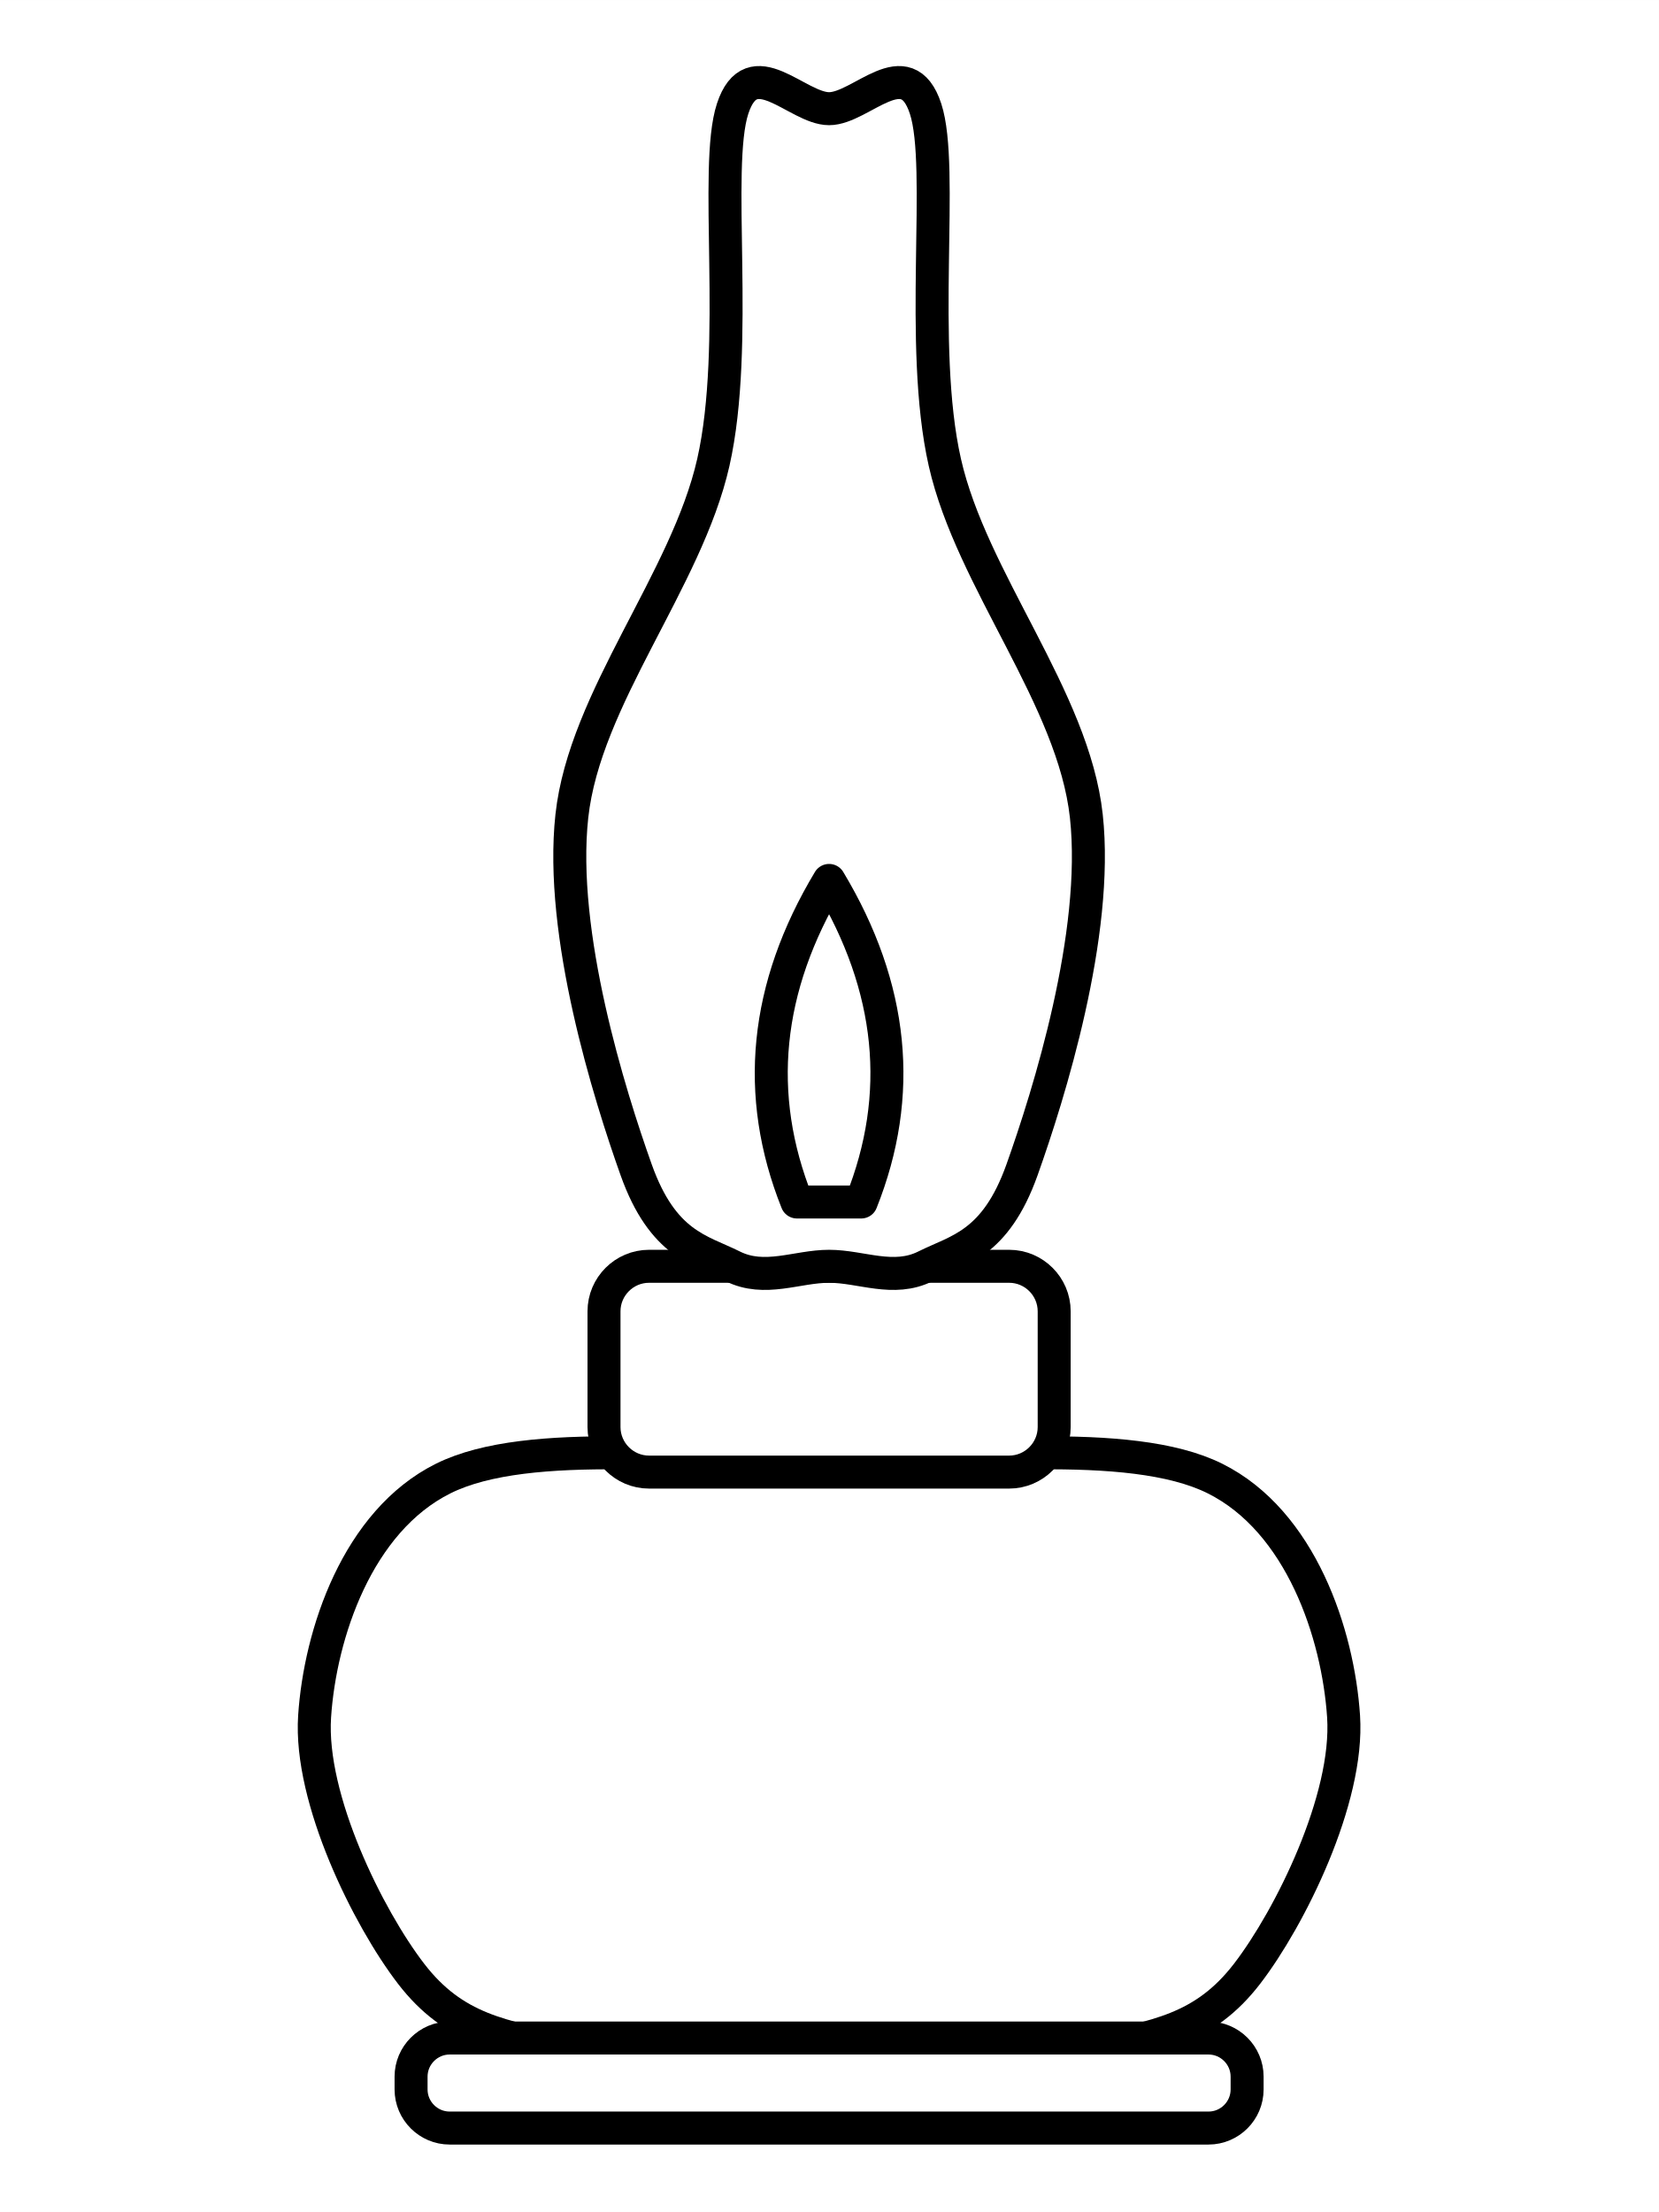
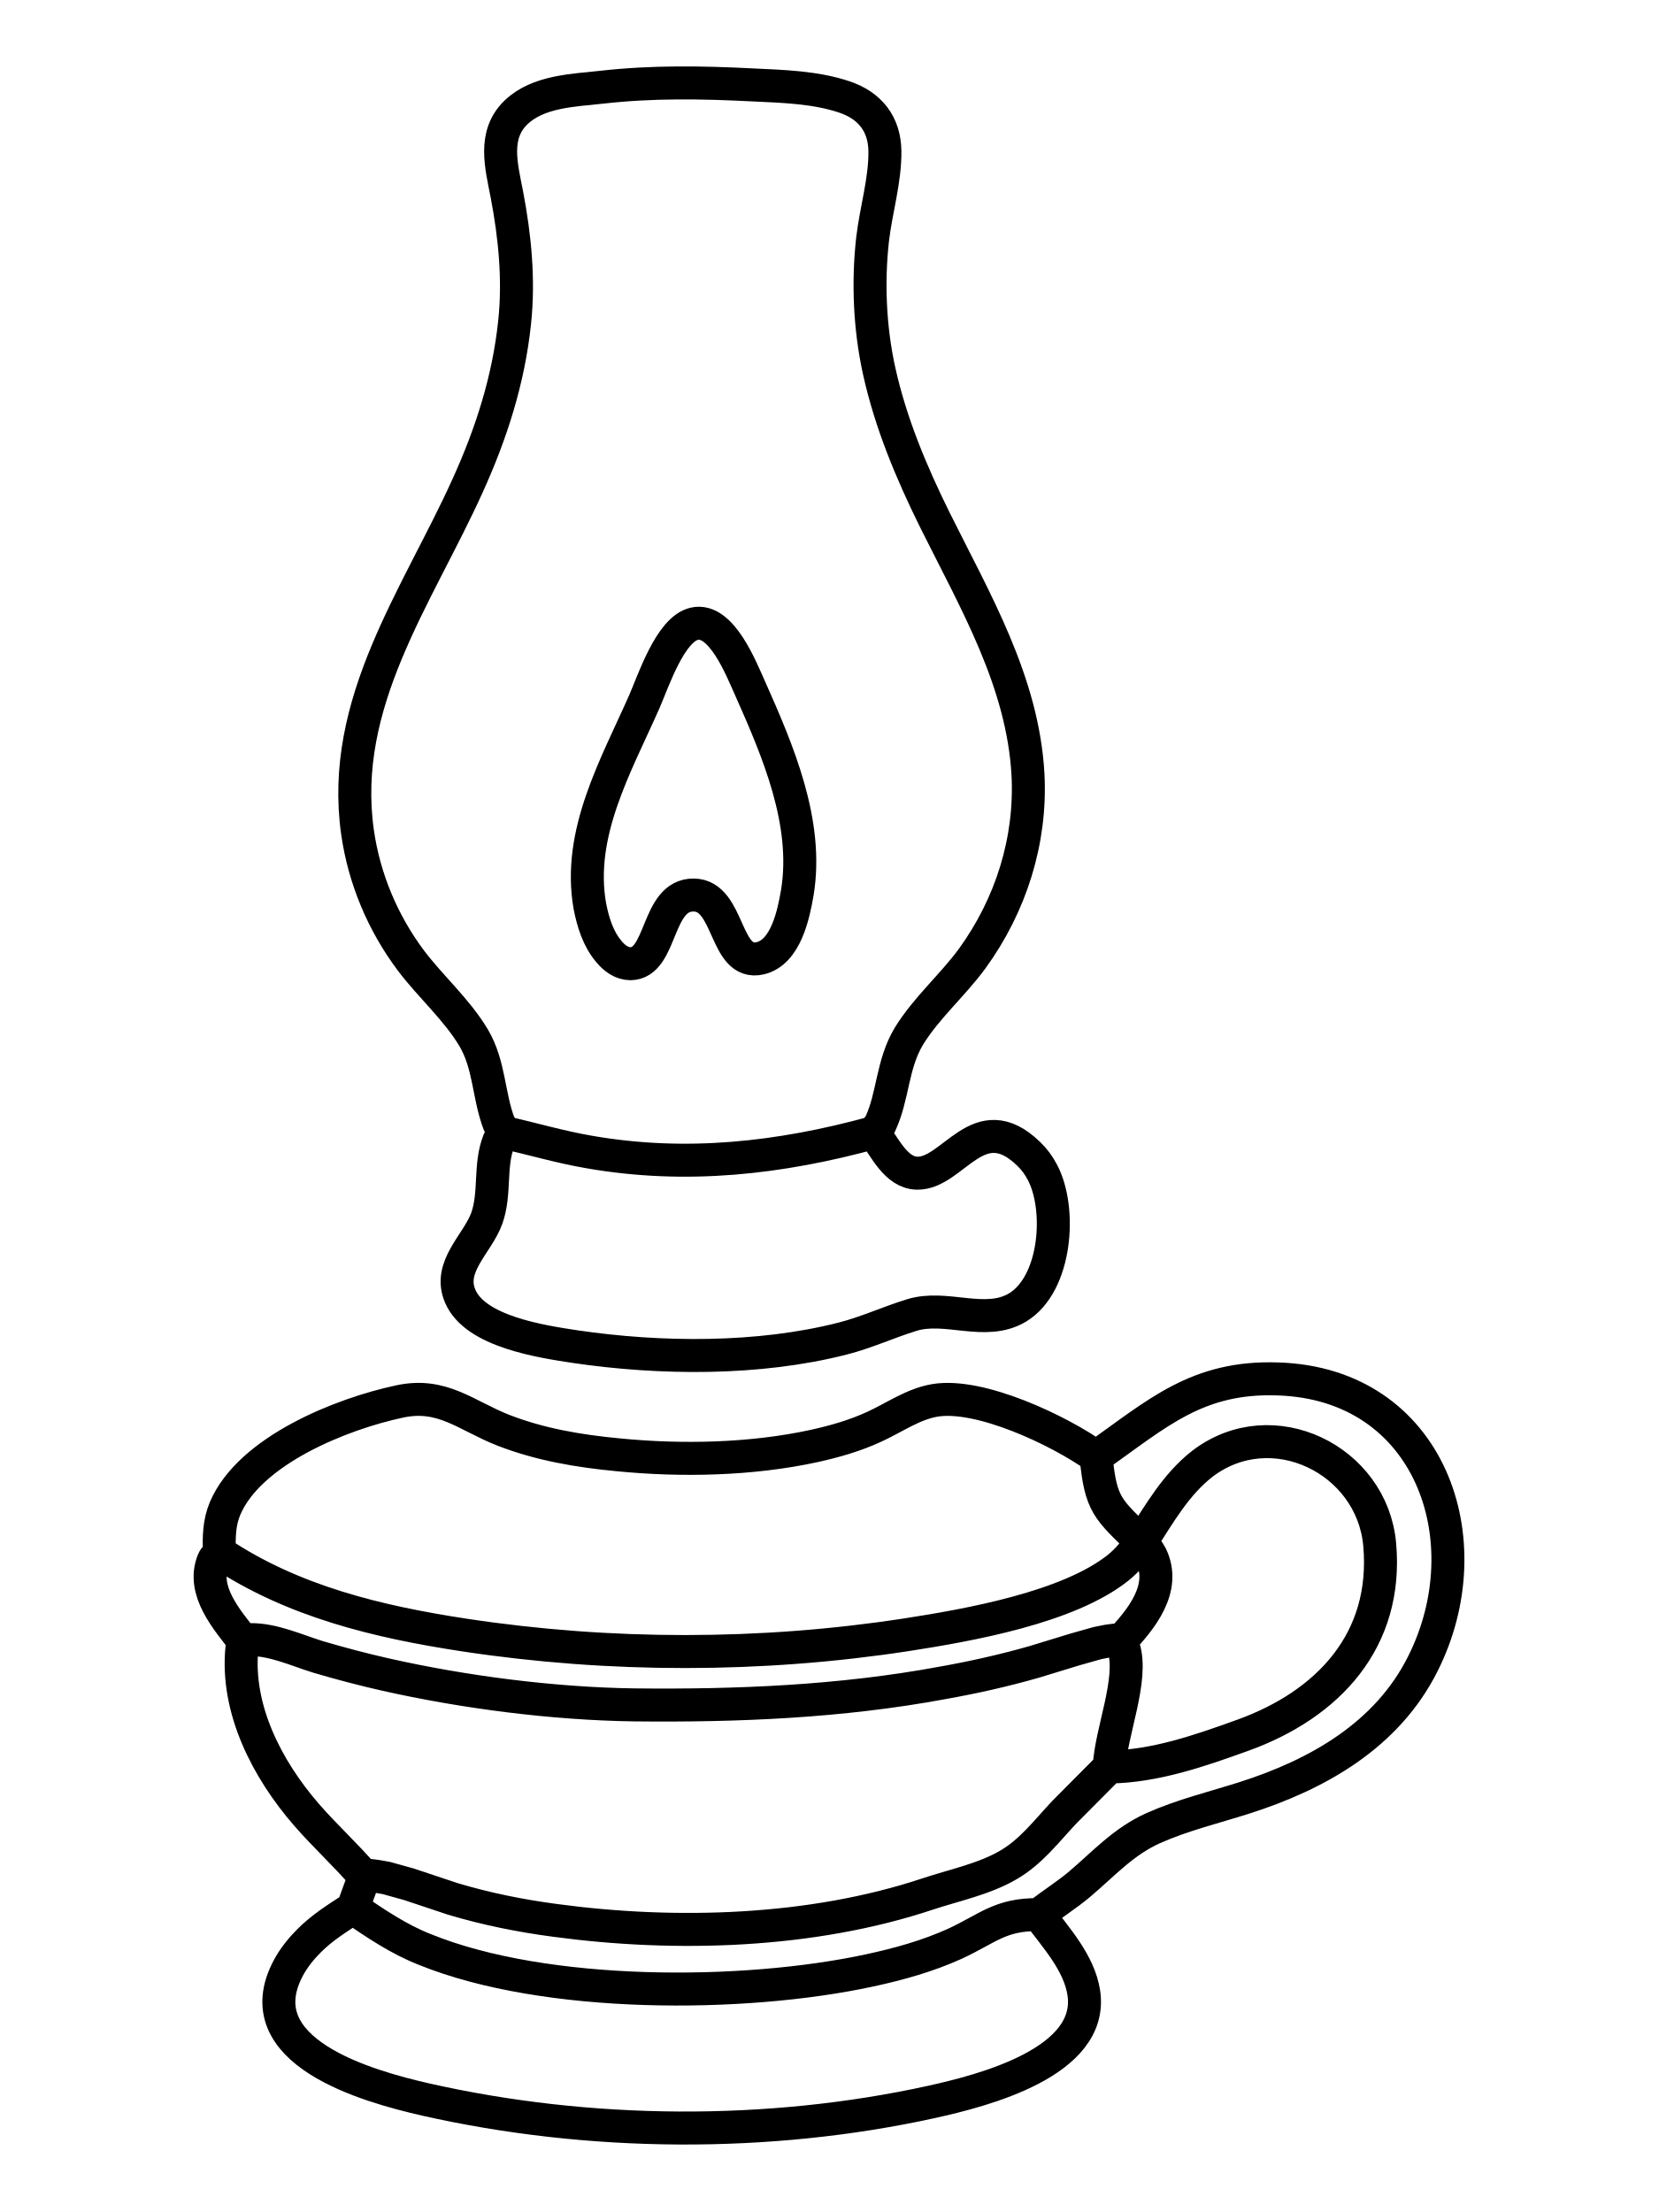
<svg xmlns="http://www.w3.org/2000/svg" version="1.1" viewBox="0 0 600 800" width="5.498in" height="7.331in" role="img" aria-label="The Oil Lamp, a picture to color">
  <rect width="600" height="800" fill="#fff" />
-   <g transform="translate(-49.034 -123.526) scale(1.163)" fill="#fff" data-bw="white" stroke="#000" stroke-width="10.259" stroke-linecap="round" stroke-linejoin="round">
-     <path d="M300 560 C340 560 393.3 552.7 420 566 C446.7 579.3 458.3 614.3 460 640 C461.7 665.7 443.3 702.7 430 720 C416.7 737.3 401.7 739.7 380 744 C358.3 748.3 326.7 746 300 746 C273.3 746 241.7 748.3 220 744 C198.3 739.7 183.3 737.3 170 720 C156.7 702.7 138.3 665.7 140 640 C141.7 614.3 153.3 579.3 180 566 C206.7 552.7 260 560 300 560 Z" />
-     <path d="M182 740 L418 740 C424.6 740 430 745.4 430 752 L430 756 C430 762.6 424.6 768 418 768 L182 768 C175.4 768 170 762.6 170 756 L170 752 C170 745.4 175.4 740 182 740 Z" />
-     <path d="M244 500 L356 500 C363.7 500 370 506.3 370 514 L370 550 C370 557.7 363.7 564 356 564 L244 564 C236.3 564 230 557.7 230 550 L230 514 C230 506.3 236.3 500 244 500 Z" />
-     <path d="M300 140 C310 140 324 121.7 330 140 C336 158.3 327.7 213.3 336 250 C344.3 286.7 376 323.3 380 360 C384 396.7 368.3 446.7 360 470 C351.7 493.3 340 495 330 500 C320 505 310 500 300 500 C290 500 280 505 270 500 C260 495 248.3 493.3 240 470 C231.7 446.7 216 396.7 220 360 C224 323.3 255.7 286.7 264 250 C272.3 213.3 264 158.3 270 140 C276 121.7 290 140 300 140 Z" />
-     <path d="M290 480 C276.7 446.7 280 413.3 300 380 C320 413.3 323.3 446.7 310 480 Z" />
+   <g transform="translate(-13.114 -13.71) scale(1.035)" fill="#fff" data-bw="white" stroke="#000" stroke-width="11.527" stroke-linecap="round" stroke-linejoin="round">
+     <path fill="none" d="M189 409 C198.8 411.2 208.6 414.1 218.6 415.8 C252.4 421.7 285.2 418 318 409 M189 409 L187 411.9 C183.6 420.5 185.9 430.1 182.8 438.9 C179.6 447.9 169 455.8 173.5 466.2 C178.8 478.6 201.8 482 213.6 483.8 C243.5 488.2 277.7 488.5 307.1 481 C315.4 478.9 323.1 475.3 331.2 472.8 C343.3 469 357 476.9 368.3 470.1 C381.8 461.9 383.7 435.8 377 423 C375.7 420.5 374.1 418.3 372.1 416.4 C354.6 399.5 345.8 423.4 333.2 423.2 C325.8 423.1 321.8 414 318 409 M189 409 L187.1 406 C183.3 396.1 183.8 385.4 178.2 375.9 C172.3 366 163.2 358.1 156.2 348.8 C146.4 335.7 139.9 320.2 137.6 304 C131.2 258.7 158.5 221.8 176.1 182.9 C184.4 164.6 190.4 145.9 192.5 125.9 C194.1 111.1 192.6 95.8 189.8 81.2 C187.9 71.3 184.8 60.4 193 52.5 C200.7 45.1 213 44.8 223 43.7 C240.6 41.7 258 42 275.7 42.9 C286.2 43.4 297.6 43.7 307.7 47.1 C316.7 50.1 321.8 56.6 321.9 66.1 C322 76.3 318.8 86.6 317.6 96.8 C315.9 111.9 316.6 128 319.9 142.9 C323.9 161 331.1 178.2 339.3 194.8 C353.4 223.2 370.1 251.4 371.9 283.9 C373.1 307 365.9 329.6 352.4 348.2 C345.5 357.6 336.4 365.4 330.3 375.3 C324.3 385.3 324.9 396.2 320.2 406.2 L318 409 M395.7 522.3 C383 513.2 355.1 499.9 339.3 502.6 C331.7 503.9 325.2 508.6 318.2 511.8 C311.5 514.9 304.5 516.9 297.3 518.5 C275.3 523.3 250.9 523.8 228.6 521.6 C214.9 520.3 201.3 518 188.5 513 C175.5 507.9 167.2 499.7 152.2 503 C132 507.3 99.9 520.1 91.3 540.4 C89.2 545.5 89.2 550.3 89.3 555.7 M395.7 522.3 C417.2 507.1 431.1 494.1 459.3 495.1 C512.5 496.8 531.5 551.6 509.9 594.6 C497.4 619.6 473.2 633.3 447.5 641.5 C436.8 644.9 425.9 647.5 415.6 652.1 C405.2 656.8 398.5 664.4 390 671.6 C385.4 675.5 380.3 678.6 375.7 682.3 M395.7 522.3 C397.3 539.2 399.8 540.6 411.5 552 M411.5 552 C417.7 542.4 423.6 531.9 432.9 524.7 C457.2 506.2 492.1 523.2 494.8 552.9 C497.8 586.4 476.9 608.8 447 619.6 C432 625 416.3 630.5 400.3 630.7 M411.5 552 C412.7 553.7 414 555.1 414.9 556.9 C420.4 568.3 411.4 579.2 404 587 M411.5 552 C409.1 555.4 406.8 558.3 403.5 561 C386 575 351.3 581.1 329.4 584.5 C278.6 592.3 225.8 592.3 175 584.6 C144.8 580 115 572.9 89.3 555.7 M89.3 555.7 C88.8 556.7 87.7 557.4 87.2 558.6 C82.9 569.1 92.1 579.4 98 587 M98 587 L100.2 586.2 C108.1 586.1 116.3 589.9 123.7 592.2 C131.5 594.5 139.4 596.6 147.4 598.4 C174.9 604.6 206 608.6 234.2 609 C270.3 609.4 306.5 607.9 342.1 601.3 C352.8 599.4 363.5 597 374 594 L388.4 589.6 L396.2 587.4 L399.7 586.7 L401.9 586.4 L404 587 M98 587 L97.2 589.2 C95.1 610.6 106.1 631.6 119.7 647.3 C126.2 654.8 133.6 661.5 140 669 M404 587 L405.3 588.9 C408.9 600 400.8 618.6 400.3 630.7 M400.3 630.7 L384.5 646.6 C378.4 653.1 372.9 660.4 365.1 664.9 C356.6 669.9 346.1 672 336.8 675.1 C296.2 688.6 248.8 690 206.6 684.3 C194.5 682.7 182.6 680.3 170.9 676.8 L155.6 671.7 L147.7 669.5 L144.3 668.9 L142 668.6 L140 669 M140 669 L136 680 M136 680 C144.1 685.5 152 690.9 161.2 694.5 C203.4 711.6 272.4 711.3 316.5 701.8 C326.7 699.6 336.8 696.8 346.3 692.5 C357.8 687.2 362.2 682.1 375.7 682.3 M136 680 C130.6 683.5 125.3 686.8 120.7 691.4 C117.9 694.2 115.4 697.3 113.5 700.8 C97.7 730.2 141.2 742.3 161.4 746.9 C218.5 759.8 281.2 760.3 338.4 747.7 C356 743.8 395.1 733.9 391.4 709.6 C389.8 699.2 381.8 690.5 375.7 682.3 M255.3 231.2 C264.8 229 271.8 247.2 274.8 253.8 C284.5 275.6 295.3 300.7 291.3 325.1 C290 332.7 287.3 346 278.3 348.1 C265.7 351 267.8 326.1 255.1 326 C241.9 325.8 244.2 349.9 233 350 C229.9 350 227.3 348 225.5 345.8 C221.7 341.4 219.9 335.5 218.8 329.9 C214.3 304.4 227.9 280.9 237.8 258.5 C241 251.2 246.9 233.1 255.3 231.2 Z" />
  </g>
</svg>
